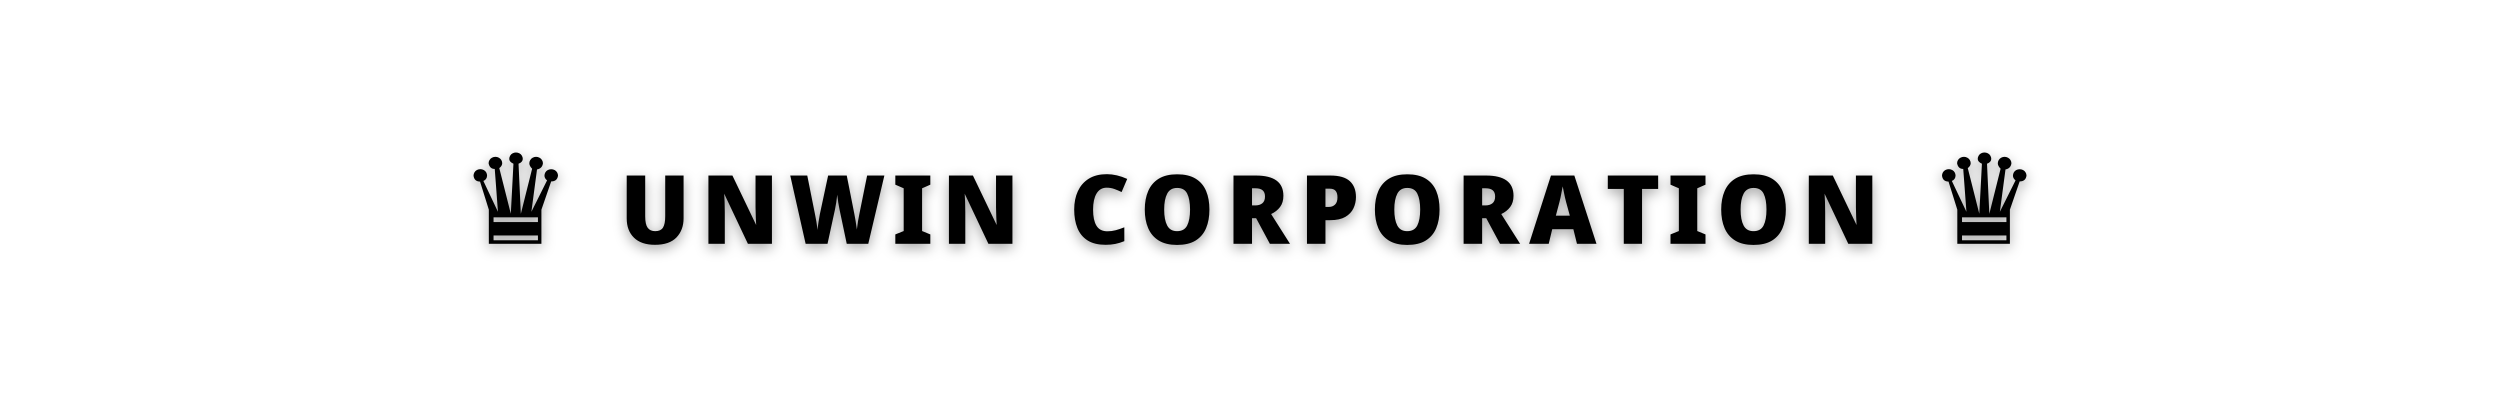
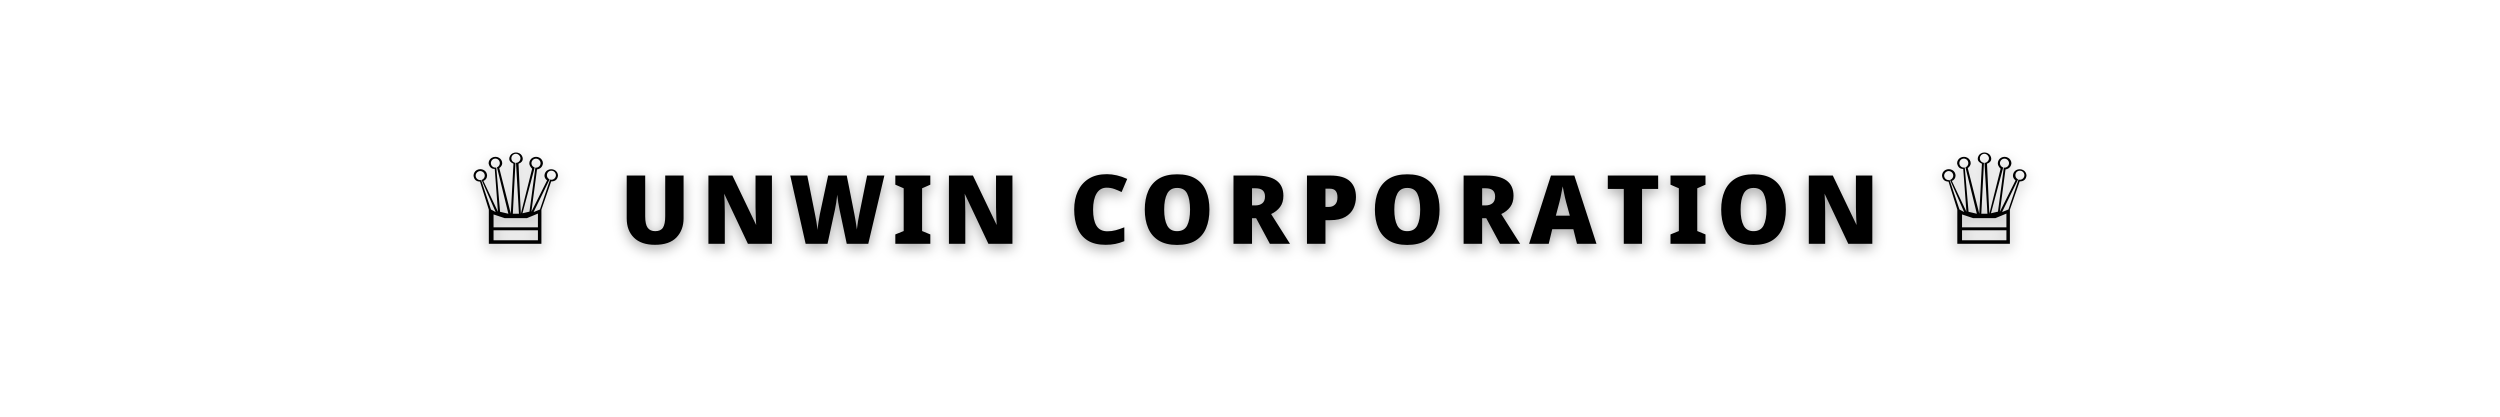
<svg xmlns="http://www.w3.org/2000/svg" viewBox="0 0 1200 200" width="1200" height="200" preserveAspectRatio="xMidYMid meet">
  <defs>
    <linearGradient id="rainbowTextReverse" x1="100%" y1="0%" x2="0%" y2="0%">
      <stop offset="0%">
        <animate attributeName="stop-color" values="#D32F2F;#9C27B0;#2196F3;#4CAF50;#FFEB3B;#F44336;#D32F2F" dur="10s" repeatCount="indefinite" />
      </stop>
      <stop offset="50%">
        <animate attributeName="stop-color" values="#9C27B0;#2196F3;#4CAF50;#FFEB3B;#F44336;#D32F2F;#9C27B0" dur="10s" repeatCount="indefinite" />
      </stop>
      <stop offset="100%">
        <animate attributeName="stop-color" values="#2196F3;#4CAF50;#FFEB3B;#F44336;#D32F2F;#9C27B0;#2196F3" dur="10s" repeatCount="indefinite" />
      </stop>
    </linearGradient>
    <filter id="shadow" x="-50%" y="-50%" width="200%" height="200%">
      <feDropShadow dx="0" dy="2" stdDeviation="3" flood-color="#000" flood-opacity="0.35" />
    </filter>
  </defs>
  <g filter="url(#shadow)">
    <text x="50%" y="50%" dominant-baseline="middle" text-anchor="middle" font-family="'Segoe UI Symbol', 'Noto Sans Display', 'Arial Unicode MS', sans-serif" font-weight="600" font-size="60" letter-spacing="4" fill="url(#rainbowTextReverse)">
-       ♛ ᴜɴᴡɪɴ ᴄᴏʀᴘᴏʀᴀᴛɪᴏɴ ♛
+       ♕ ᴜɴᴡɪɴ ᴄᴏʀᴘᴏʀᴀᴛɪᴏɴ ♕
    </text>
  </g>
</svg>
